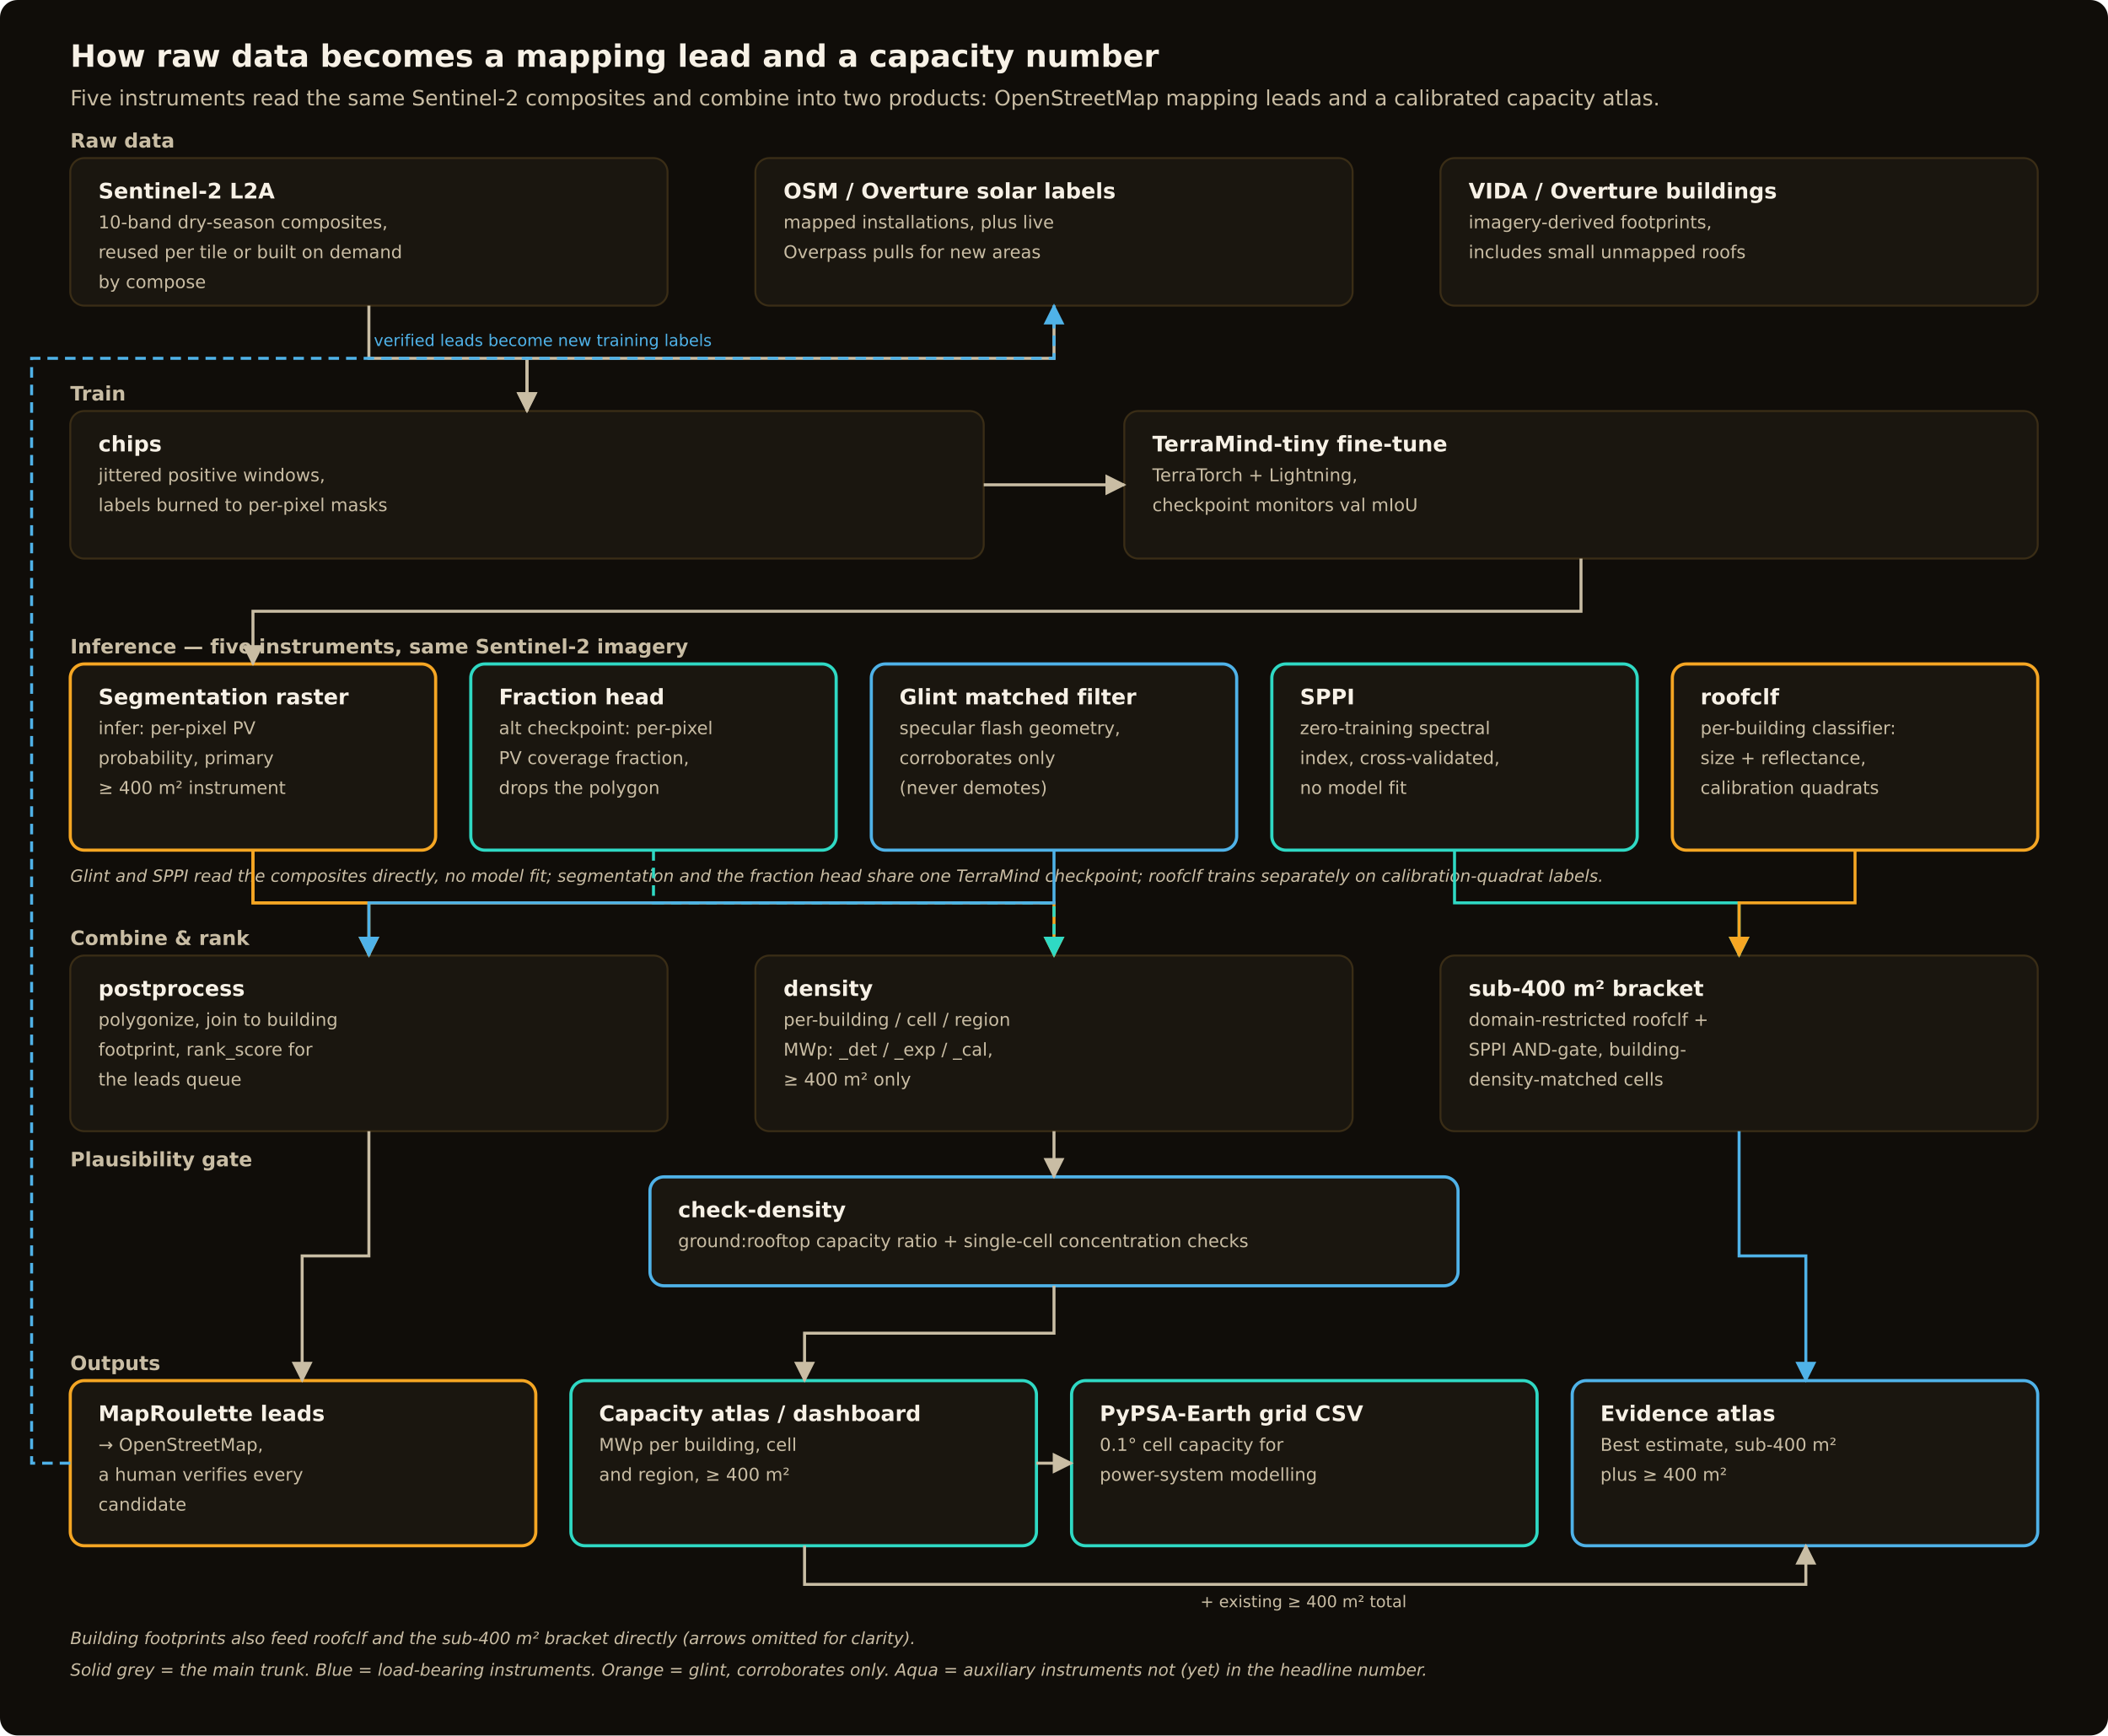
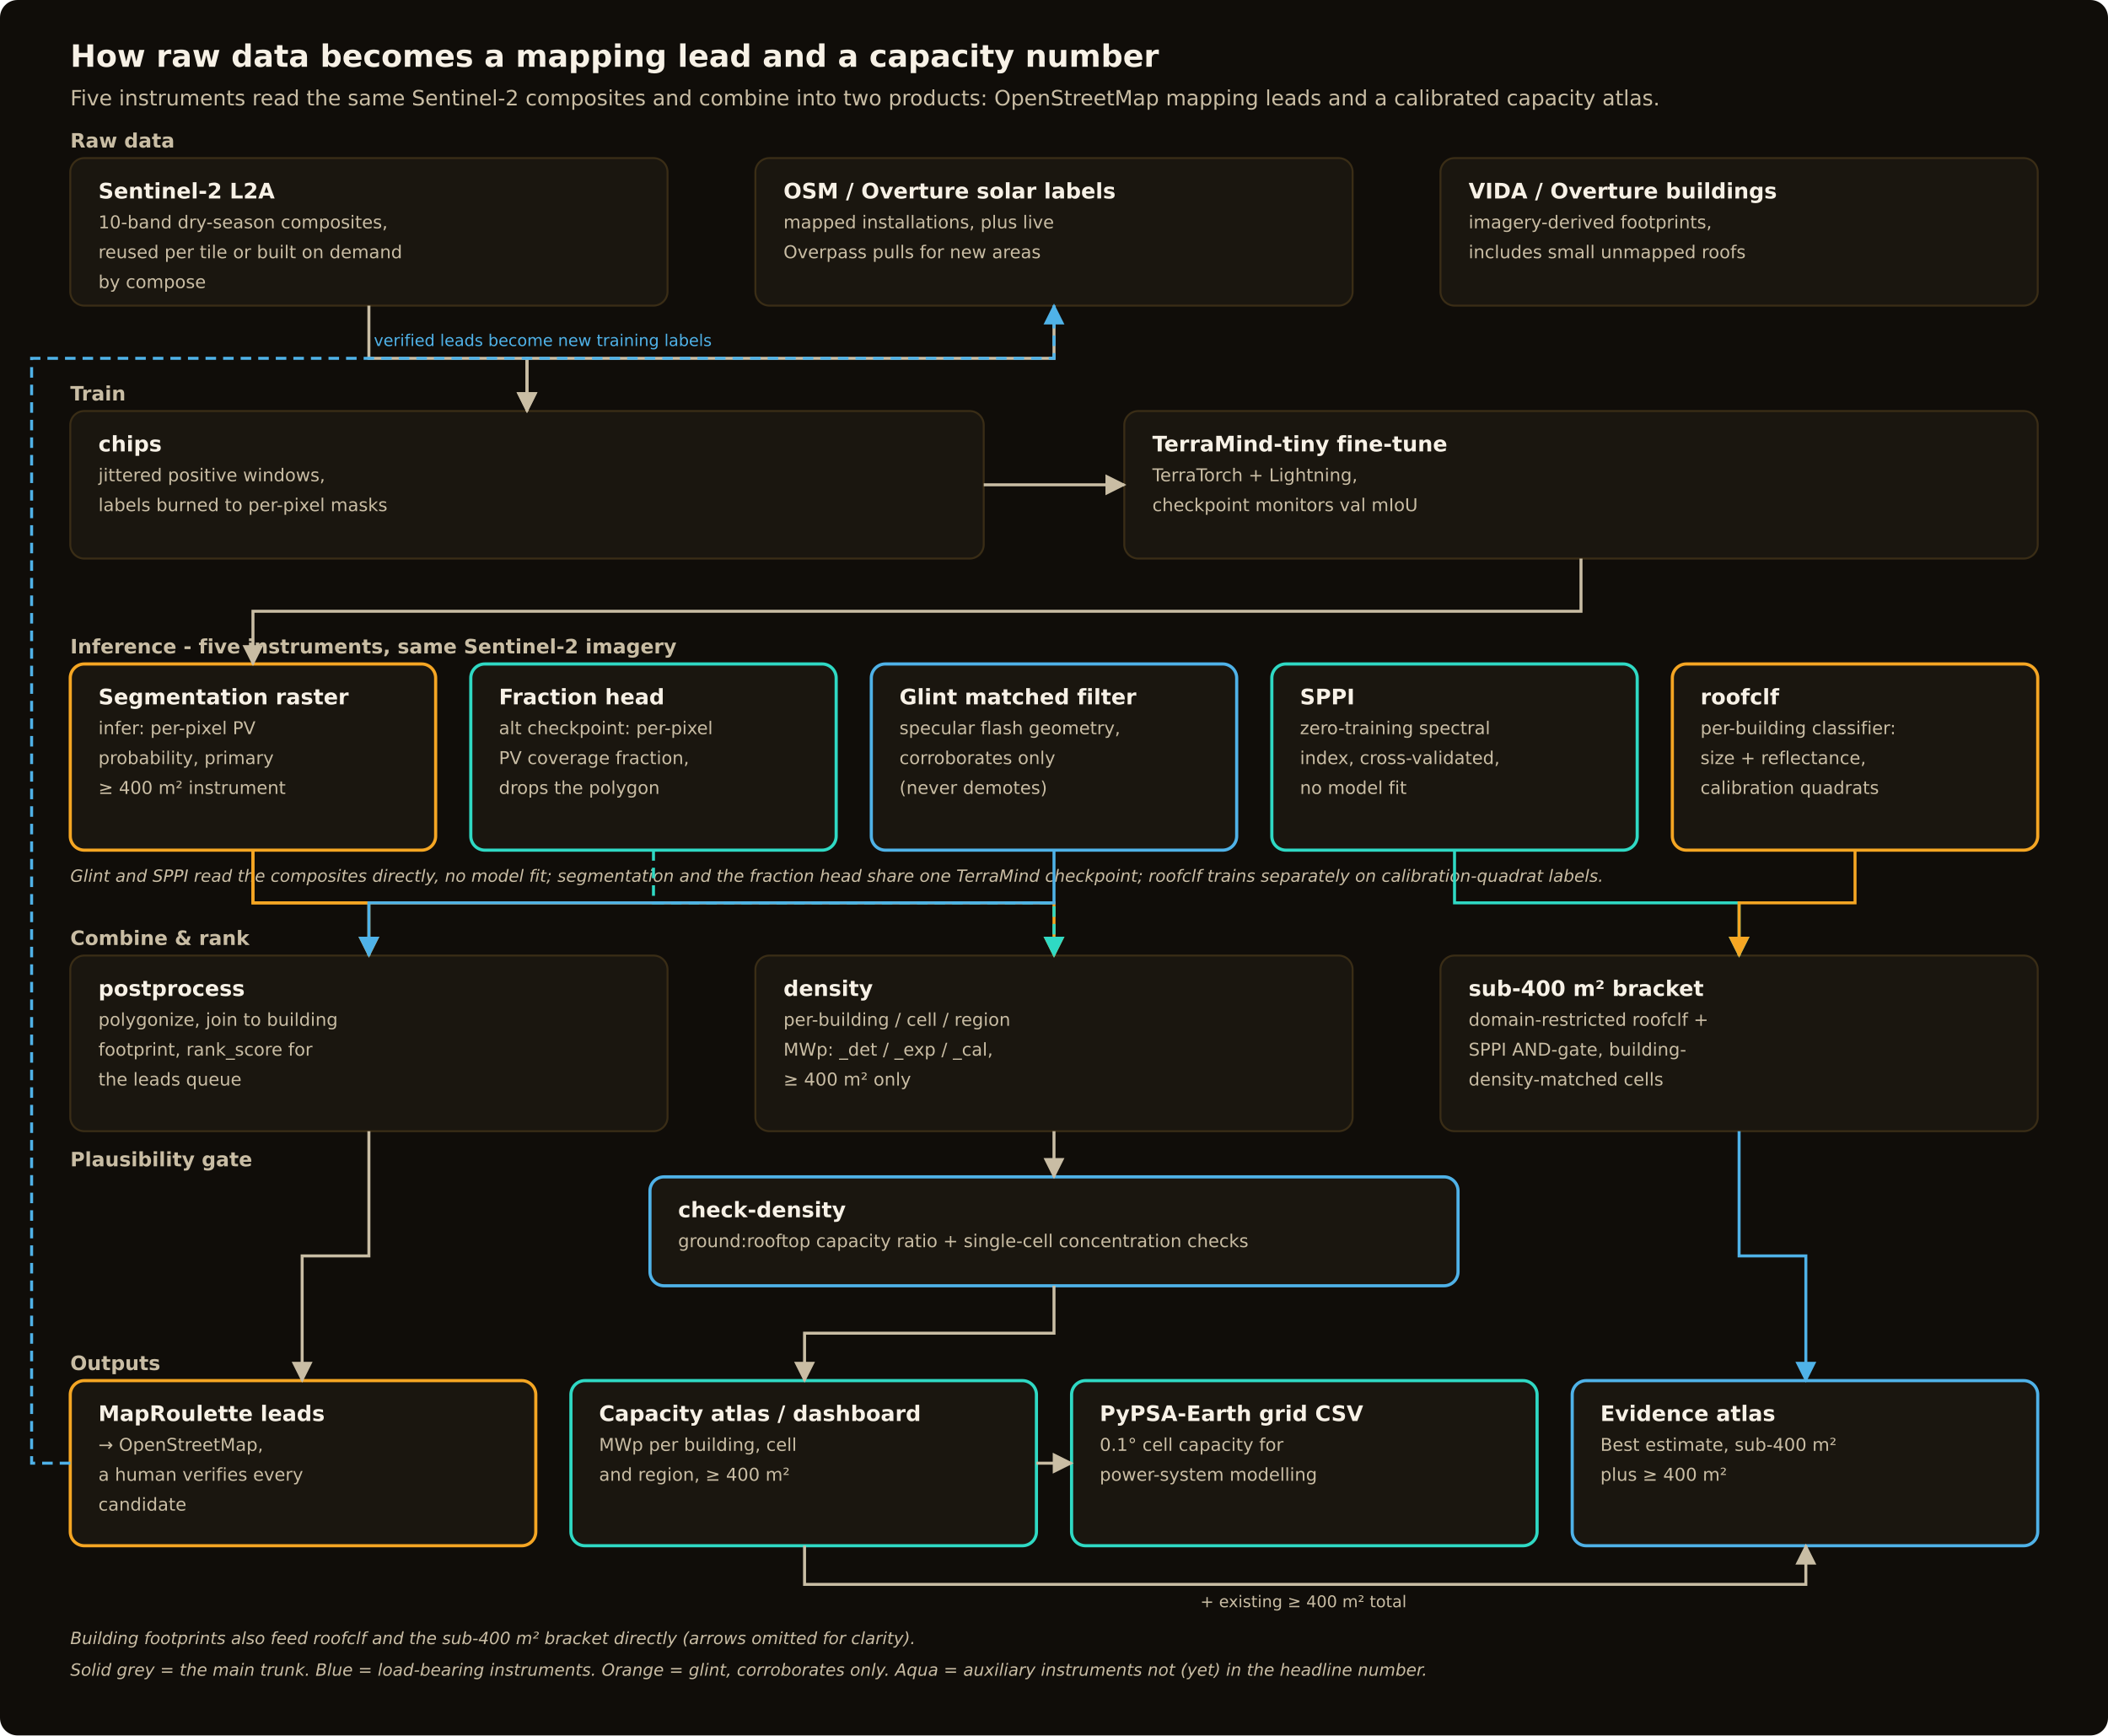
<svg xmlns="http://www.w3.org/2000/svg" width="1200" height="988" viewBox="0 0 1200 988" font-family="DejaVu Sans, system-ui, sans-serif">
  <defs>
    <marker id="ah-c9bda4-dark" viewBox="0 0 10 10" refX="9" refY="5" markerWidth="7" markerHeight="7" orient="auto-start-reverse">
      <path d="M0,0 L10,5 L0,10 z" fill="#c9bda4" />
    </marker>
    <marker id="ah-f5a623-dark" viewBox="0 0 10 10" refX="9" refY="5" markerWidth="7" markerHeight="7" orient="auto-start-reverse">
      <path d="M0,0 L10,5 L0,10 z" fill="#f5a623" />
    </marker>
    <marker id="ah-4fb2e8-dark" viewBox="0 0 10 10" refX="9" refY="5" markerWidth="7" markerHeight="7" orient="auto-start-reverse">
      <path d="M0,0 L10,5 L0,10 z" fill="#4fb2e8" />
    </marker>
    <marker id="ah-2fd9c4-dark" viewBox="0 0 10 10" refX="9" refY="5" markerWidth="7" markerHeight="7" orient="auto-start-reverse">
      <path d="M0,0 L10,5 L0,10 z" fill="#2fd9c4" />
    </marker>
  </defs>
  <rect width="1200" height="988" rx="10" fill="#100d09" />
  <text x="40" y="38" font-size="17.5" font-weight="600" fill="#f7f1e6">How raw data becomes a mapping lead and a capacity number</text>
  <text x="40" y="60" font-size="12" fill="#c9bda4">Five instruments read the same Sentinel-2 composites and combine into two products: OpenStreetMap mapping leads and a calibrated capacity atlas.</text>
  <text x="40" y="84" font-size="11.3" font-weight="600" fill="#c9bda4">Raw data</text>
  <rect x="40" y="90" width="340" height="84" rx="8" fill="#1a160f" stroke="#3a2d16" stroke-width="1.1" />
  <text x="56" y="113" font-size="12.2" font-weight="600" fill="#f7f1e6">Sentinel-2 L2A</text>
  <text x="56" y="130" font-size="10.1" fill="#c9bda4">10-band dry-season composites,</text>
  <text x="56" y="147" font-size="10.1" fill="#c9bda4">reused per tile or built on demand</text>
  <text x="56" y="164" font-size="10.1" fill="#c9bda4">by compose</text>
  <rect x="430" y="90" width="340" height="84" rx="8" fill="#1a160f" stroke="#3a2d16" stroke-width="1.1" />
  <text x="446" y="113" font-size="12.2" font-weight="600" fill="#f7f1e6">OSM / Overture solar labels</text>
  <text x="446" y="130" font-size="10.1" fill="#c9bda4">mapped installations, plus live</text>
  <text x="446" y="147" font-size="10.1" fill="#c9bda4">Overpass pulls for new areas</text>
  <rect x="820" y="90" width="340" height="84" rx="8" fill="#1a160f" stroke="#3a2d16" stroke-width="1.1" />
  <text x="836" y="113" font-size="12.2" font-weight="600" fill="#f7f1e6">VIDA / Overture buildings</text>
  <text x="836" y="130" font-size="10.1" fill="#c9bda4">imagery-derived footprints,</text>
  <text x="836" y="147" font-size="10.1" fill="#c9bda4">includes small unmapped roofs</text>
  <text x="40" y="228" font-size="11.3" font-weight="600" fill="#c9bda4">Train</text>
  <rect x="40" y="234" width="520" height="84" rx="8" fill="#1a160f" stroke="#3a2d16" stroke-width="1.1" />
  <text x="56" y="257" font-size="12.2" font-weight="600" fill="#f7f1e6">chips</text>
  <text x="56" y="274" font-size="10.1" fill="#c9bda4">jittered positive windows,</text>
  <text x="56" y="291" font-size="10.1" fill="#c9bda4">labels burned to per-pixel masks</text>
  <rect x="640" y="234" width="520" height="84" rx="8" fill="#1a160f" stroke="#3a2d16" stroke-width="1.1" />
  <text x="656" y="257" font-size="12.2" font-weight="600" fill="#f7f1e6">TerraMind-tiny fine-tune</text>
  <text x="656" y="274" font-size="10.1" fill="#c9bda4">TerraTorch + Lightning,</text>
  <text x="656" y="291" font-size="10.1" fill="#c9bda4">checkpoint monitors val mIoU</text>
-   <text x="40" y="372" font-size="11.3" font-weight="600" fill="#c9bda4">Inference — five instruments, same Sentinel-2 imagery</text>
+   <text x="40" y="372" font-size="11.3" font-weight="600" fill="#c9bda4">Inference - five instruments, same Sentinel-2 imagery</text>
  <rect x="40" y="378" width="208" height="106" rx="8" fill="#1a160f" stroke="#f5a623" stroke-width="1.8" />
  <text x="56" y="401" font-size="12.2" font-weight="600" fill="#f7f1e6">Segmentation raster</text>
  <text x="56" y="418" font-size="10.1" fill="#c9bda4">infer: per-pixel PV</text>
  <text x="56" y="435" font-size="10.1" fill="#c9bda4">probability, primary</text>
  <text x="56" y="452" font-size="10.1" fill="#c9bda4">≥ 400 m² instrument</text>
  <rect x="268" y="378" width="208" height="106" rx="8" fill="#1a160f" stroke="#2fd9c4" stroke-width="1.8" />
  <text x="284" y="401" font-size="12.2" font-weight="600" fill="#f7f1e6">Fraction head</text>
  <text x="284" y="418" font-size="10.1" fill="#c9bda4">alt checkpoint: per-pixel</text>
  <text x="284" y="435" font-size="10.1" fill="#c9bda4">PV coverage fraction,</text>
  <text x="284" y="452" font-size="10.1" fill="#c9bda4">drops the polygon</text>
  <rect x="496" y="378" width="208" height="106" rx="8" fill="#1a160f" stroke="#4fb2e8" stroke-width="1.8" />
  <text x="512" y="401" font-size="12.2" font-weight="600" fill="#f7f1e6">Glint matched filter</text>
  <text x="512" y="418" font-size="10.1" fill="#c9bda4">specular flash geometry,</text>
  <text x="512" y="435" font-size="10.1" fill="#c9bda4">corroborates only</text>
  <text x="512" y="452" font-size="10.1" fill="#c9bda4">(never demotes)</text>
  <rect x="724" y="378" width="208" height="106" rx="8" fill="#1a160f" stroke="#2fd9c4" stroke-width="1.8" />
  <text x="740" y="401" font-size="12.2" font-weight="600" fill="#f7f1e6">SPPI</text>
  <text x="740" y="418" font-size="10.1" fill="#c9bda4">zero-training spectral</text>
  <text x="740" y="435" font-size="10.1" fill="#c9bda4">index, cross-validated,</text>
  <text x="740" y="452" font-size="10.1" fill="#c9bda4">no model fit</text>
  <rect x="952" y="378" width="208" height="106" rx="8" fill="#1a160f" stroke="#f5a623" stroke-width="1.8" />
  <text x="968" y="401" font-size="12.2" font-weight="600" fill="#f7f1e6">roofclf</text>
  <text x="968" y="418" font-size="10.1" fill="#c9bda4">per-building classifier:</text>
  <text x="968" y="435" font-size="10.1" fill="#c9bda4">size + reflectance,</text>
  <text x="968" y="452" font-size="10.1" fill="#c9bda4">calibration quadrats</text>
  <text x="40" y="502" font-size="9.6" font-style="italic" fill="#c9bda4">Glint and SPPI read the composites directly, no model fit; segmentation and the fraction head share one TerraMind checkpoint; roofclf trains separately on calibration-quadrat labels.</text>
  <text x="40" y="538" font-size="11.3" font-weight="600" fill="#c9bda4">Combine &amp; rank</text>
  <rect x="40" y="544" width="340" height="100" rx="8" fill="#1a160f" stroke="#3a2d16" stroke-width="1.1" />
  <text x="56" y="567" font-size="12.2" font-weight="600" fill="#f7f1e6">postprocess</text>
  <text x="56" y="584" font-size="10.1" fill="#c9bda4">polygonize, join to building</text>
  <text x="56" y="601" font-size="10.1" fill="#c9bda4">footprint, rank_score for</text>
  <text x="56" y="618" font-size="10.1" fill="#c9bda4">the leads queue</text>
  <rect x="430" y="544" width="340" height="100" rx="8" fill="#1a160f" stroke="#3a2d16" stroke-width="1.1" />
  <text x="446" y="567" font-size="12.2" font-weight="600" fill="#f7f1e6">density</text>
  <text x="446" y="584" font-size="10.1" fill="#c9bda4">per-building / cell / region</text>
  <text x="446" y="601" font-size="10.1" fill="#c9bda4">MWp: _det / _exp / _cal,</text>
  <text x="446" y="618" font-size="10.1" fill="#c9bda4">≥ 400 m² only</text>
  <rect x="820" y="544" width="340" height="100" rx="8" fill="#1a160f" stroke="#3a2d16" stroke-width="1.1" />
  <text x="836" y="567" font-size="12.2" font-weight="600" fill="#f7f1e6">sub-400 m² bracket</text>
  <text x="836" y="584" font-size="10.1" fill="#c9bda4">domain-restricted roofclf +</text>
  <text x="836" y="601" font-size="10.1" fill="#c9bda4">SPPI AND-gate, building-</text>
  <text x="836" y="618" font-size="10.1" fill="#c9bda4">density-matched cells</text>
  <text x="40" y="664" font-size="11.3" font-weight="600" fill="#c9bda4">Plausibility gate</text>
  <rect x="370" y="670" width="460" height="62" rx="8" fill="#1a160f" stroke="#4fb2e8" stroke-width="1.8" />
  <text x="386" y="693" font-size="12.2" font-weight="600" fill="#f7f1e6">check-density</text>
  <text x="386" y="710" font-size="10.1" fill="#c9bda4">ground:rooftop capacity ratio + single-cell concentration checks</text>
  <text x="40" y="780" font-size="11.3" font-weight="600" fill="#c9bda4">Outputs</text>
  <rect x="40" y="786" width="265" height="94" rx="8" fill="#1a160f" stroke="#f5a623" stroke-width="1.8" />
  <text x="56" y="809" font-size="12.2" font-weight="600" fill="#f7f1e6">MapRoulette leads</text>
  <text x="56" y="826" font-size="10.1" fill="#c9bda4">→ OpenStreetMap,</text>
  <text x="56" y="843" font-size="10.1" fill="#c9bda4">a human verifies every</text>
  <text x="56" y="860" font-size="10.1" fill="#c9bda4">candidate</text>
  <rect x="325" y="786" width="265" height="94" rx="8" fill="#1a160f" stroke="#2fd9c4" stroke-width="1.8" />
  <text x="341" y="809" font-size="12.2" font-weight="600" fill="#f7f1e6">Capacity atlas / dashboard</text>
  <text x="341" y="826" font-size="10.1" fill="#c9bda4">MWp per building, cell</text>
  <text x="341" y="843" font-size="10.1" fill="#c9bda4">and region, ≥ 400 m²</text>
  <rect x="610" y="786" width="265" height="94" rx="8" fill="#1a160f" stroke="#2fd9c4" stroke-width="1.8" />
  <text x="626" y="809" font-size="12.2" font-weight="600" fill="#f7f1e6">PyPSA-Earth grid CSV</text>
  <text x="626" y="826" font-size="10.1" fill="#c9bda4">0.1° cell capacity for</text>
  <text x="626" y="843" font-size="10.1" fill="#c9bda4">power-system modelling</text>
  <rect x="895" y="786" width="265" height="94" rx="8" fill="#1a160f" stroke="#4fb2e8" stroke-width="1.8" />
  <text x="911" y="809" font-size="12.2" font-weight="600" fill="#f7f1e6">Evidence atlas</text>
  <text x="911" y="826" font-size="10.1" fill="#c9bda4">Best estimate, sub-400 m²</text>
  <text x="911" y="843" font-size="10.1" fill="#c9bda4">plus ≥ 400 m²</text>
  <text x="40" y="936" font-size="9.6" font-style="italic" fill="#c9bda4">Building footprints also feed roofclf and the sub-400 m² bracket directly (arrows omitted for clarity).</text>
  <text x="40" y="954" font-size="9.6" font-style="italic" fill="#c9bda4">Solid grey = the main trunk. Blue = load-bearing instruments. Orange = glint, corroborates only. Aqua = auxiliary instruments not (yet) in the headline number.</text>
  <path d="M210,174 V204 H300 V234" stroke="#c9bda4" stroke-width="1.7" fill="none" marker-end="url(#ah-c9bda4-dark)" />
  <path d="M600,174 V204 H300 V234" stroke="#c9bda4" stroke-width="1.7" fill="none" marker-end="url(#ah-c9bda4-dark)" />
  <path d="M560,276 H640" stroke="#c9bda4" stroke-width="1.7" fill="none" marker-end="url(#ah-c9bda4-dark)" />
  <path d="M900,318 V348 H144 V378" stroke="#c9bda4" stroke-width="1.7" fill="none" marker-end="url(#ah-c9bda4-dark)" />
  <path d="M144,484 V514 H210 V544" stroke="#f5a623" stroke-width="1.7" fill="none" marker-end="url(#ah-f5a623-dark)" />
  <path d="M144,484 V514 H600 V544" stroke="#f5a623" stroke-width="1.7" fill="none" marker-end="url(#ah-f5a623-dark)" />
  <path d="M372,484 V514 H600 V544" stroke="#2fd9c4" stroke-width="1.7" fill="none" marker-end="url(#ah-2fd9c4-dark)" stroke-dasharray="6,4" />
  <path d="M600,484 V514 H210 V544" stroke="#4fb2e8" stroke-width="1.7" fill="none" marker-end="url(#ah-4fb2e8-dark)" />
  <path d="M828,484 V514 H990 V544" stroke="#2fd9c4" stroke-width="1.7" fill="none" marker-end="url(#ah-2fd9c4-dark)" />
  <path d="M1056,484 V514 H990 V544" stroke="#f5a623" stroke-width="1.7" fill="none" marker-end="url(#ah-f5a623-dark)" />
  <path d="M210,644 V715 H172 V786" stroke="#c9bda4" stroke-width="1.7" fill="none" marker-end="url(#ah-c9bda4-dark)" />
  <path d="M600,644 V657 H600 V670" stroke="#c9bda4" stroke-width="1.7" fill="none" marker-end="url(#ah-c9bda4-dark)" />
  <path d="M600,732 V759 H458 V786" stroke="#c9bda4" stroke-width="1.7" fill="none" marker-end="url(#ah-c9bda4-dark)" />
  <path d="M590,833 H610" stroke="#c9bda4" stroke-width="1.7" fill="none" marker-end="url(#ah-c9bda4-dark)" />
  <path d="M458,880 V902 H1028 V880" stroke="#c9bda4" stroke-width="1.7" fill="none" marker-end="url(#ah-c9bda4-dark)" />
  <text x="742" y="915" font-size="9.2" fill="#c9bda4" text-anchor="middle">+ existing ≥ 400 m² total</text>
  <path d="M990,644 V715 H1028 V786" stroke="#4fb2e8" stroke-width="1.7" fill="none" marker-end="url(#ah-4fb2e8-dark)" />
  <path d="M40,833 H18 V204 H600 V174" stroke="#4fb2e8" stroke-width="1.7" fill="none" marker-end="url(#ah-4fb2e8-dark)" stroke-dasharray="6,4" />
  <text x="309" y="197" font-size="9.2" fill="#4fb2e8" text-anchor="middle">verified leads become new training labels</text>
</svg>
